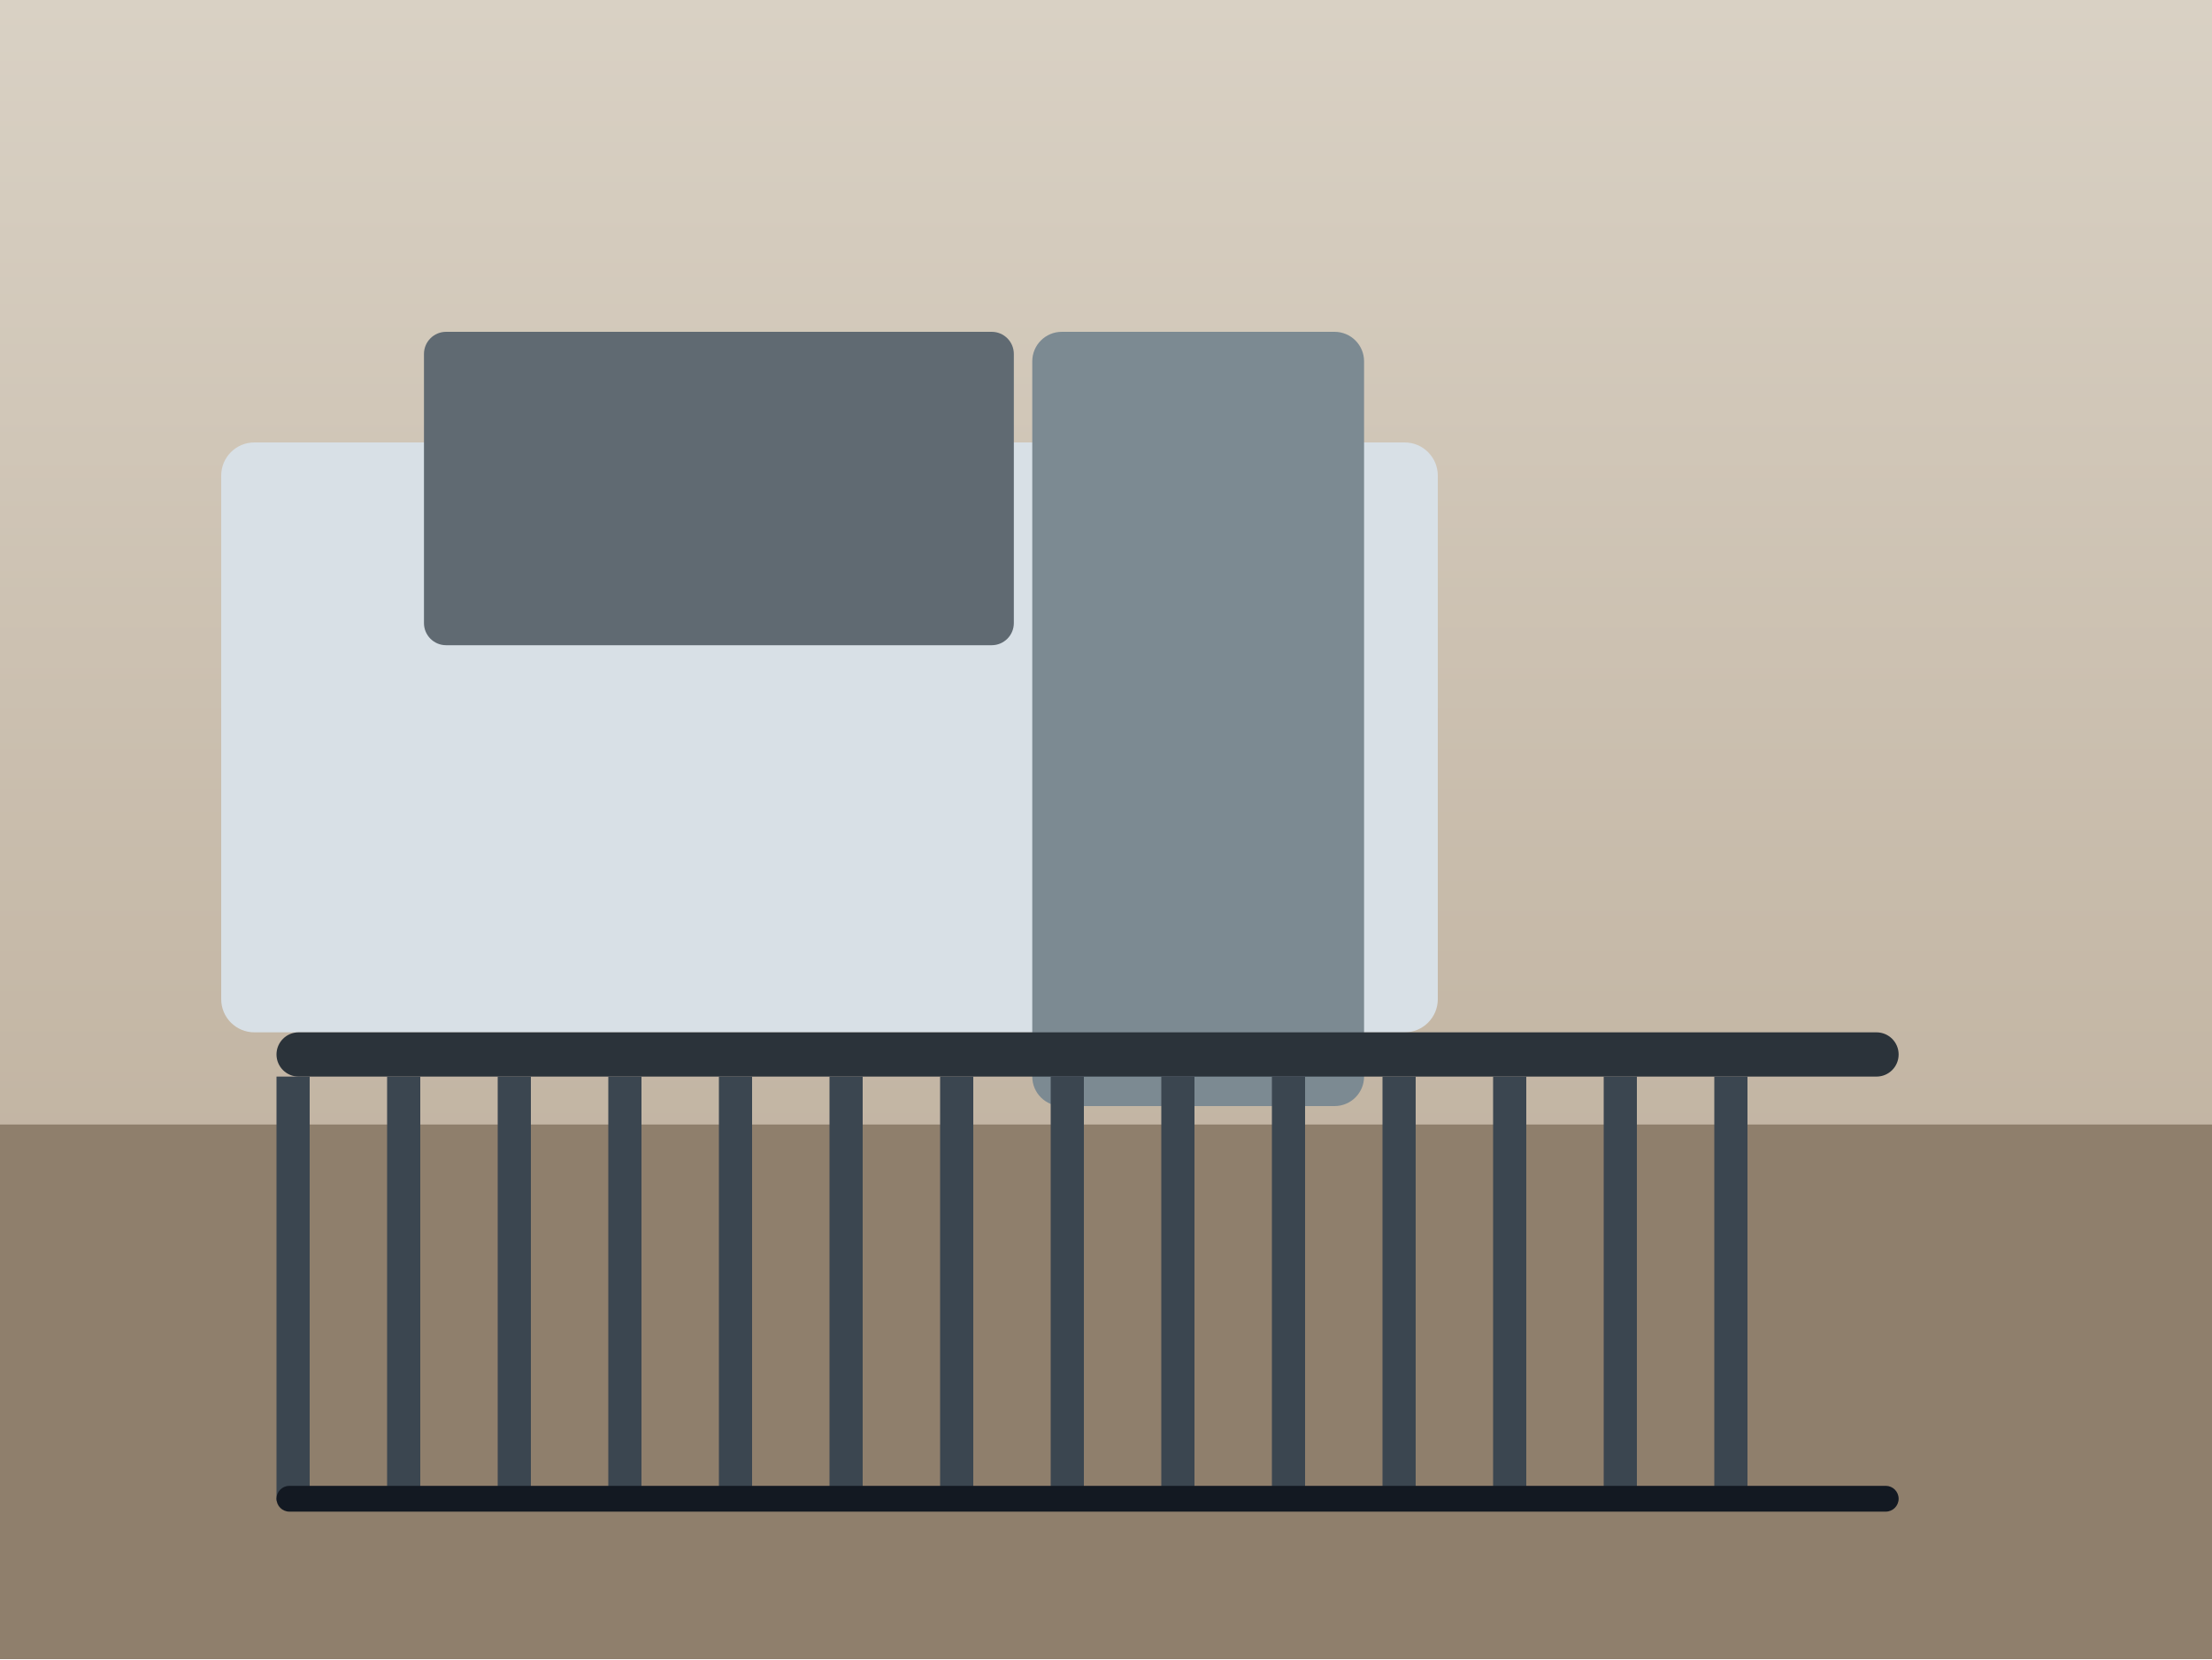
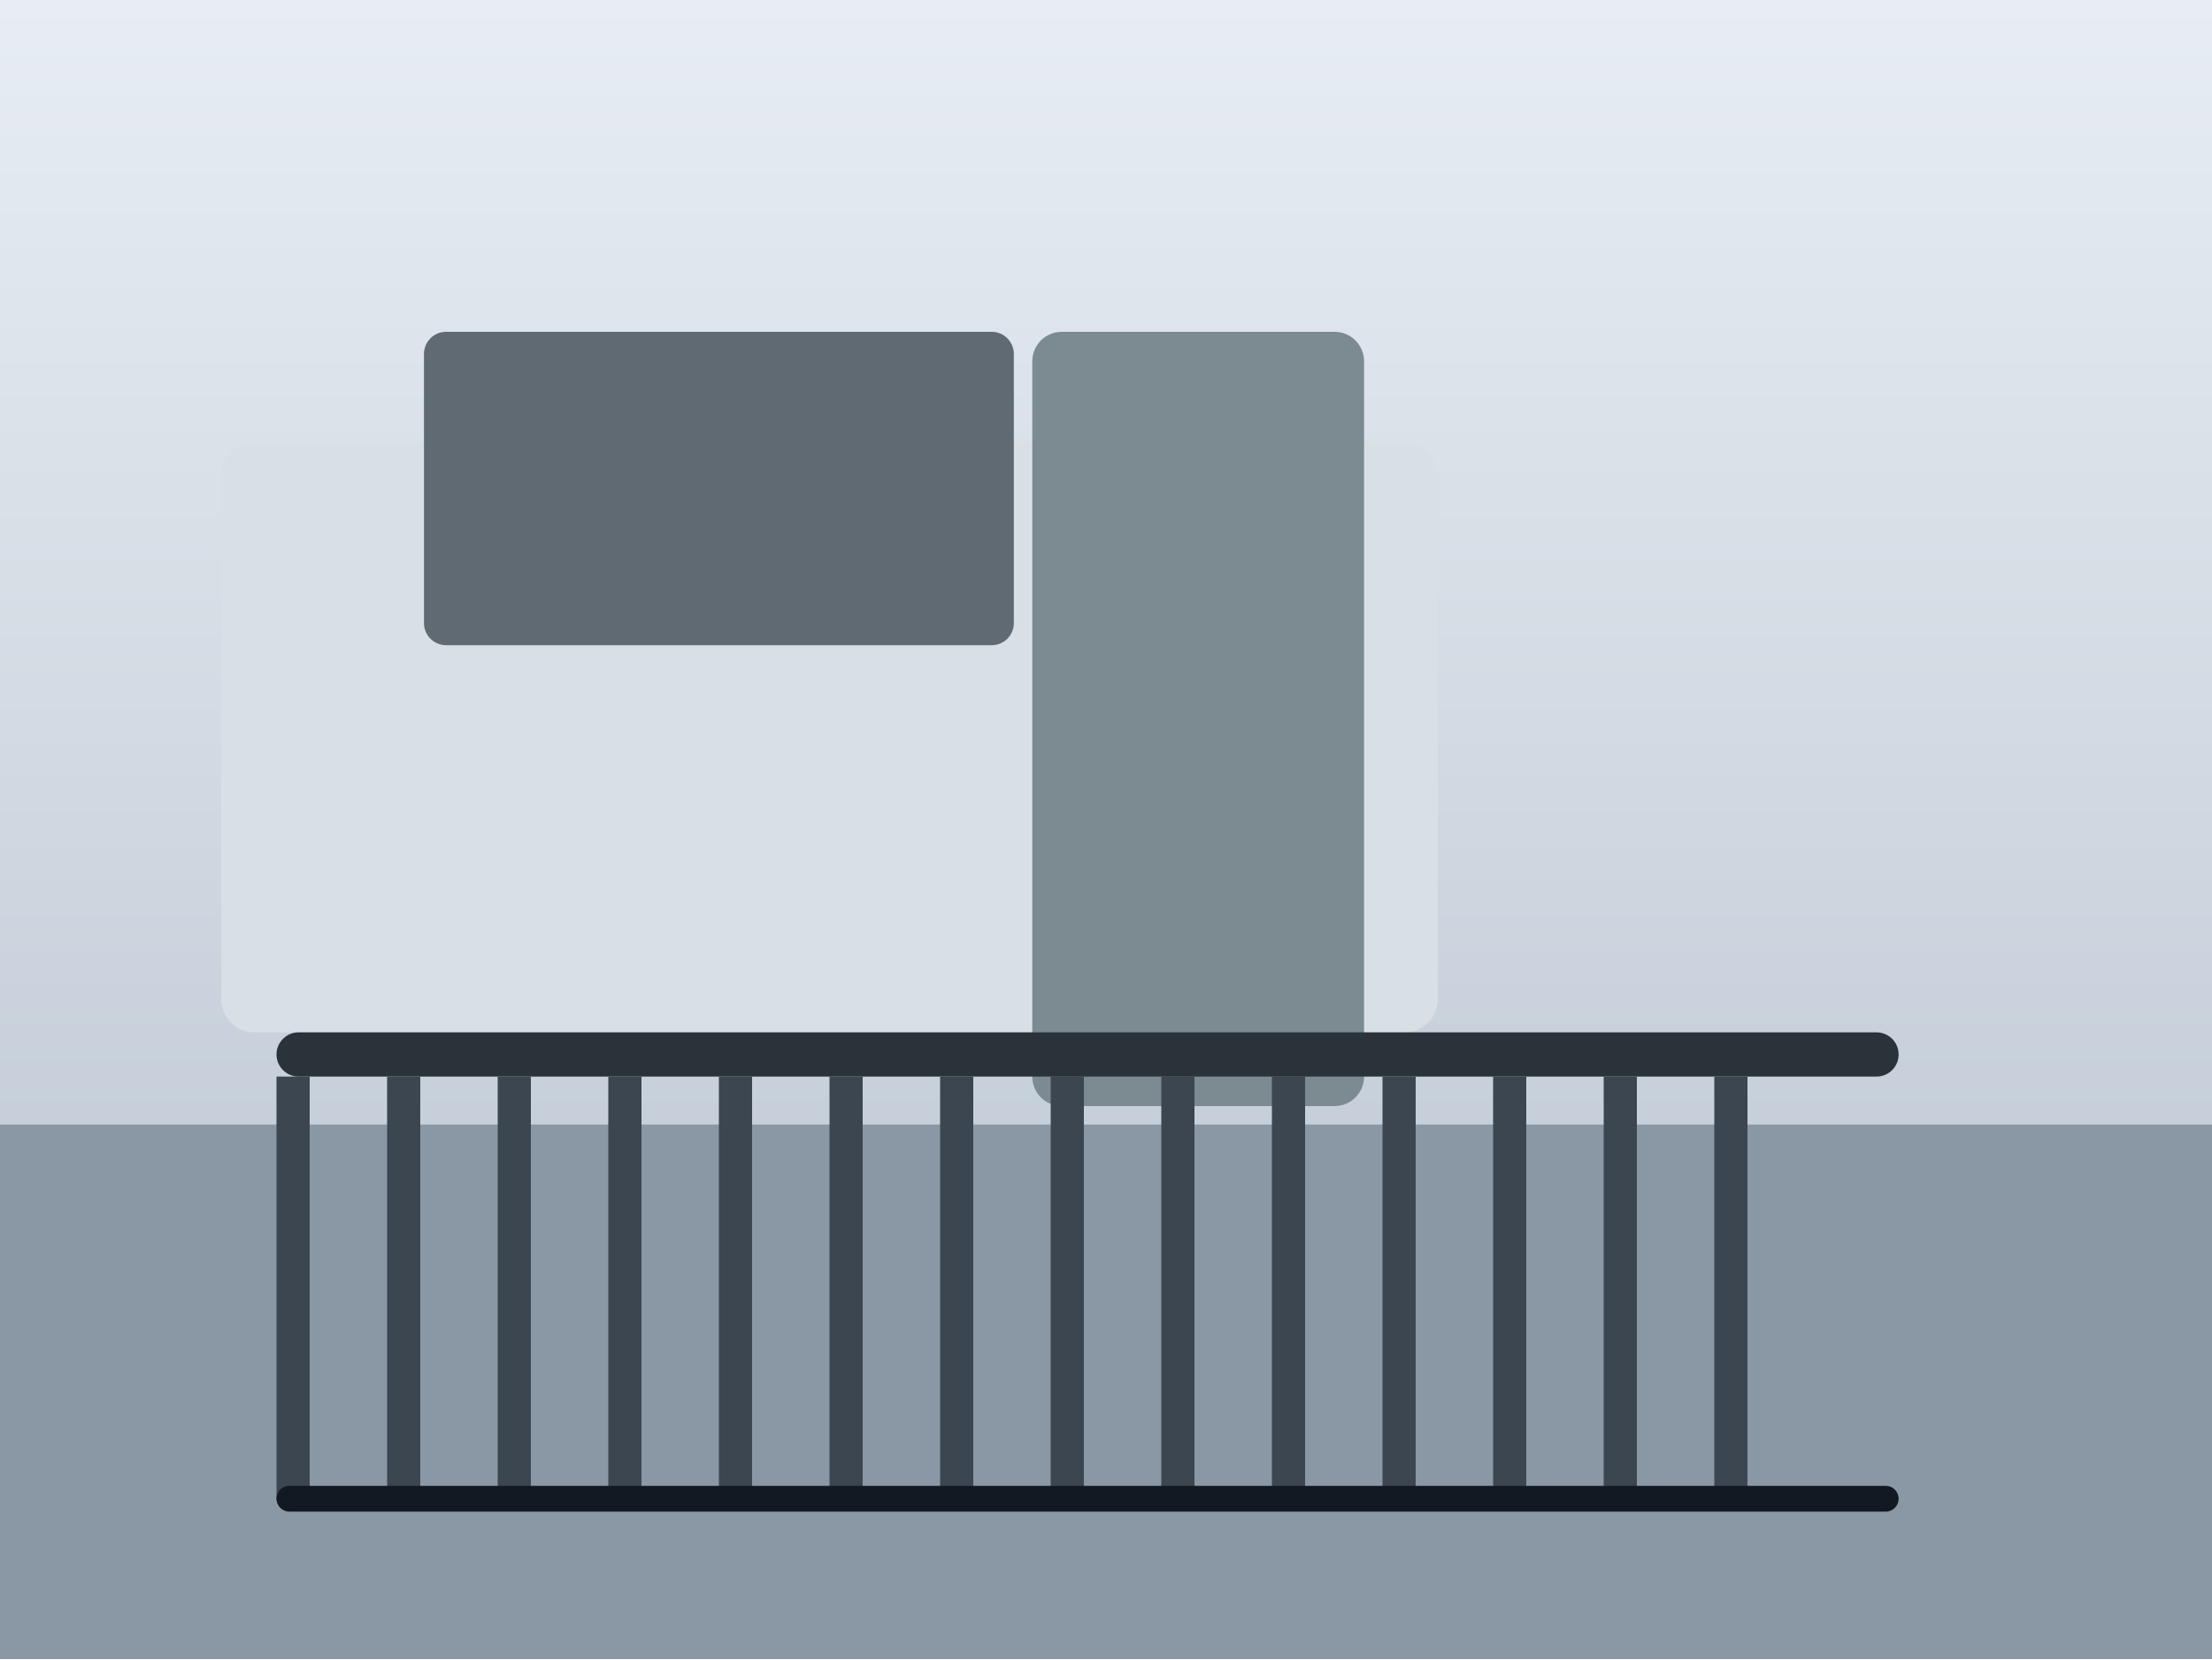
<svg xmlns="http://www.w3.org/2000/svg" width="1200" height="900" viewBox="0 0 1200 900" fill="none">
  <defs>
    <linearGradient id="bg1" x1="600" y1="0" x2="600" y2="900" gradientUnits="userSpaceOnUse">
-       <stop stop-color="#d9d1c4" />
-       <stop offset="1" stop-color="#b8a894" />
+       <stop stop-color="#e7edf3" />
+       <stop offset="1" stop-color="#b7c2ce" />
    </linearGradient>
  </defs>
  <rect width="1200" height="900" fill="url(#bg1)" />
-   <rect y="610" width="1200" height="290" fill="#8f7f6c" />
+   <rect y="610" width="1200" height="290" fill="#8a98a6" />
  <rect x="120" y="240" width="660" height="320" rx="18" fill="#d8e0e6" />
  <rect x="230" y="180" width="320" height="170" rx="12" fill="#606a72" />
  <rect x="560" y="180" width="180" height="420" rx="16" fill="#7c8a92" />
  <g>
    <rect x="150" y="560" width="880" height="24" rx="12" fill="#2b333a" />
    <g fill="#3b4650">
      <rect x="150" y="584" width="18" height="230" />
      <rect x="210" y="584" width="18" height="230" />
      <rect x="270" y="584" width="18" height="230" />
      <rect x="330" y="584" width="18" height="230" />
      <rect x="390" y="584" width="18" height="230" />
      <rect x="450" y="584" width="18" height="230" />
      <rect x="510" y="584" width="18" height="230" />
      <rect x="570" y="584" width="18" height="230" />
      <rect x="630" y="584" width="18" height="230" />
      <rect x="690" y="584" width="18" height="230" />
      <rect x="750" y="584" width="18" height="230" />
      <rect x="810" y="584" width="18" height="230" />
      <rect x="870" y="584" width="18" height="230" />
      <rect x="930" y="584" width="18" height="230" />
    </g>
    <rect x="150" y="806" width="880" height="14" rx="7" fill="#131922" />
  </g>
</svg>
